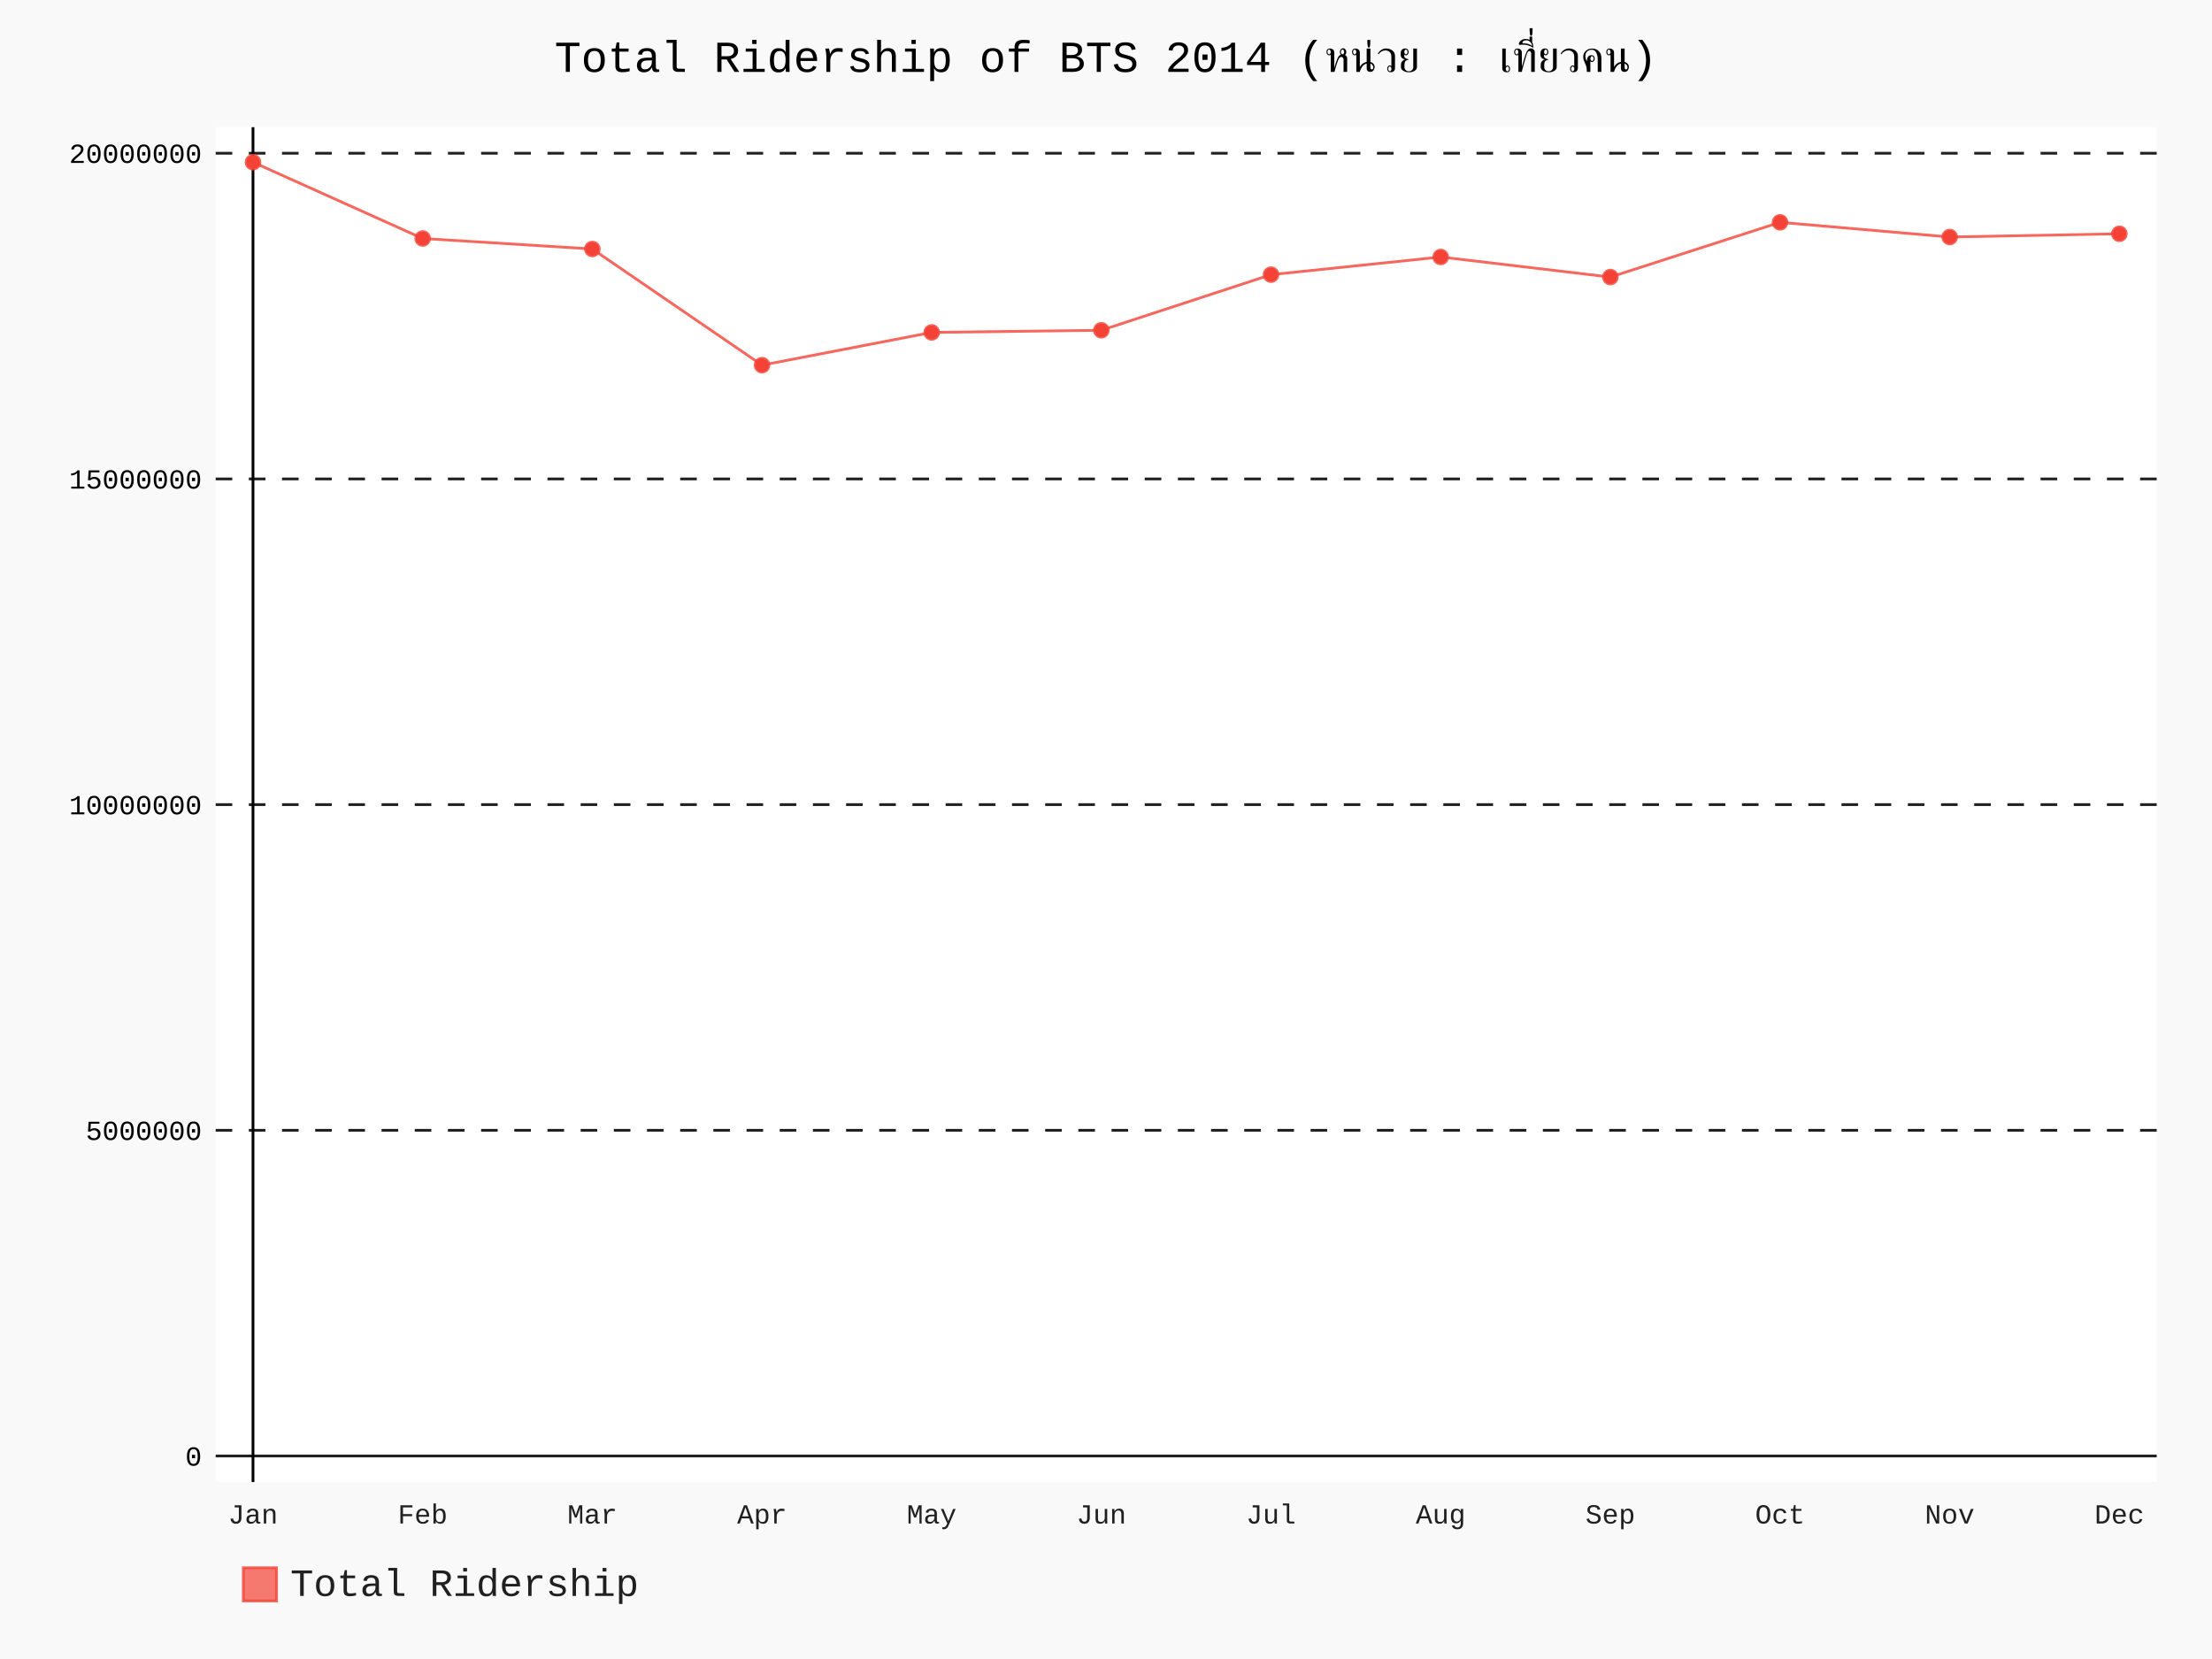
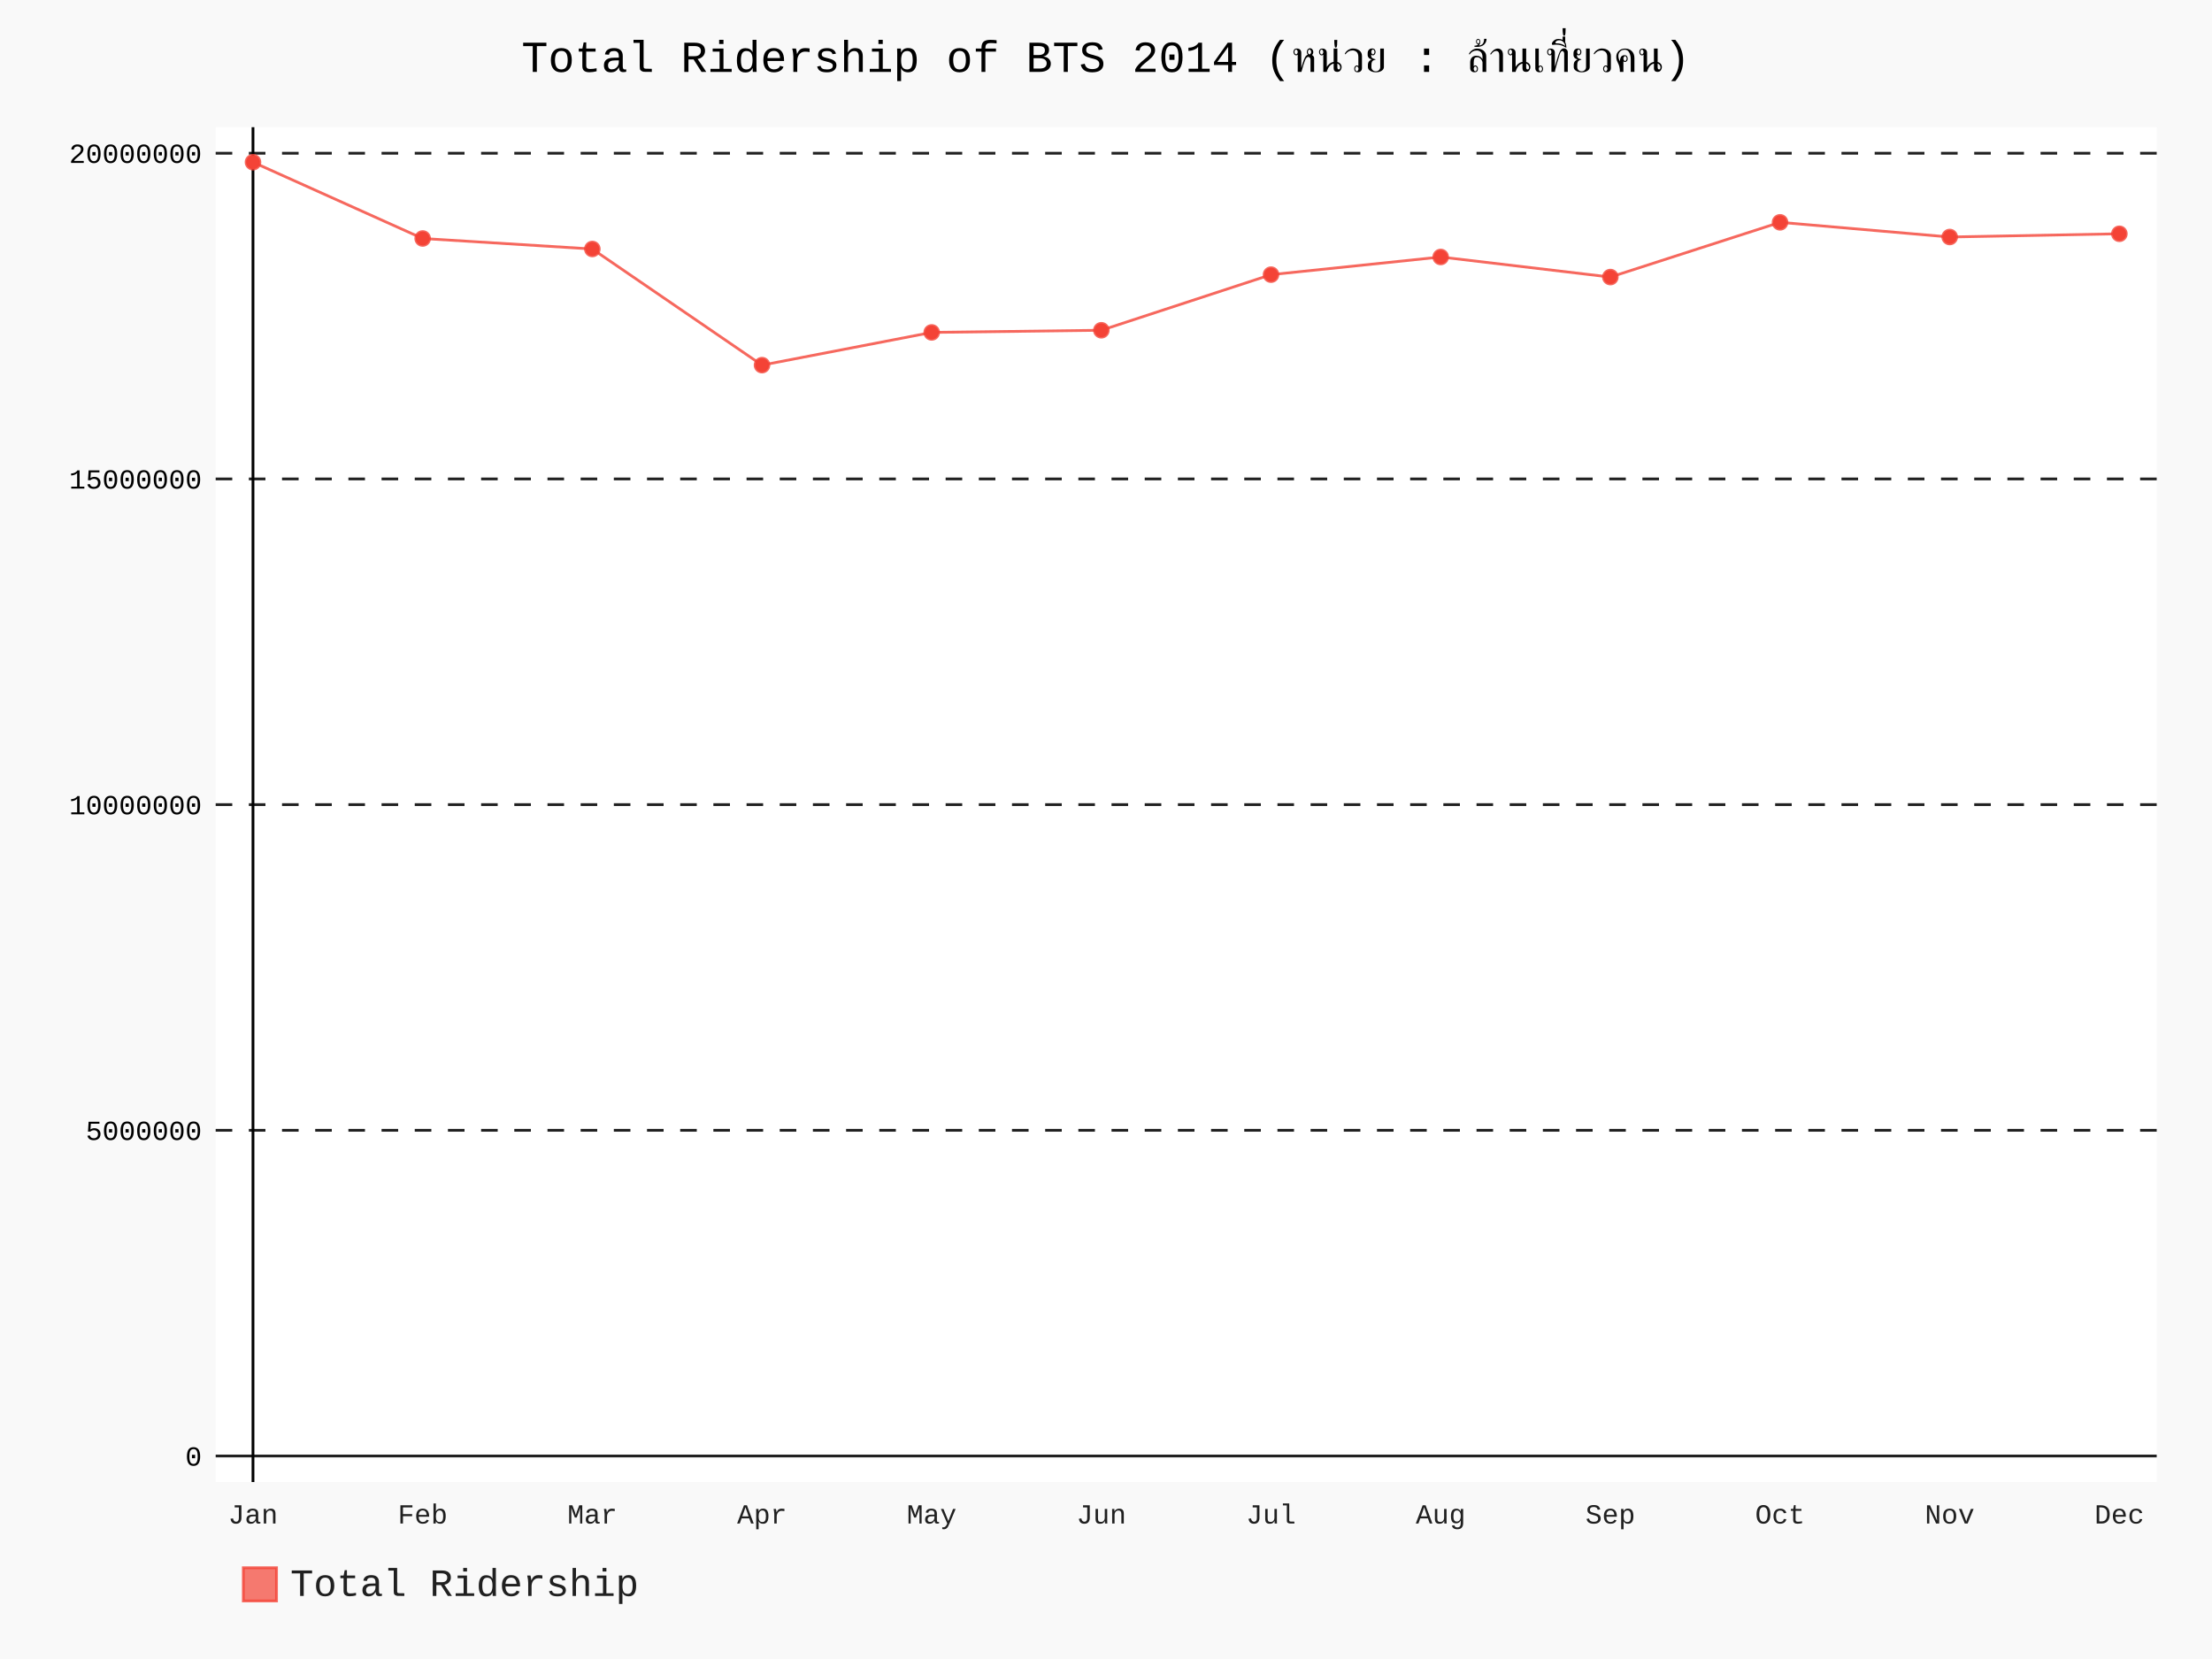
- <svg xmlns="http://www.w3.org/2000/svg" class="pygal-chart" id="chart-6e7b663e-7e59-429d-886b-bf10b1fc45a3" viewBox="0 0 800 600">
+ <svg xmlns="http://www.w3.org/2000/svg" class="pygal-chart" id="chart-74674cd8-fa21-4446-b752-3910047145dc" viewBox="0 0 800 600">
  <defs>
-     <style type="text/css">#chart-6e7b663e-7e59-429d-886b-bf10b1fc45a3{-webkit-user-select:none;-webkit-font-smoothing:antialiased;font-family:Consolas,"Liberation Mono",Menlo,Courier,monospace}#chart-6e7b663e-7e59-429d-886b-bf10b1fc45a3 .title{font-family:Consolas,"Liberation Mono",Menlo,Courier,monospace;font-size:16px}#chart-6e7b663e-7e59-429d-886b-bf10b1fc45a3 .legends .legend text{font-family:Consolas,"Liberation Mono",Menlo,Courier,monospace;font-size:14px}#chart-6e7b663e-7e59-429d-886b-bf10b1fc45a3 .axis text{font-family:Consolas,"Liberation Mono",Menlo,Courier,monospace;font-size:10px}#chart-6e7b663e-7e59-429d-886b-bf10b1fc45a3 .axis text.major{font-family:Consolas,"Liberation Mono",Menlo,Courier,monospace;font-size:10px}#chart-6e7b663e-7e59-429d-886b-bf10b1fc45a3 .text-overlay text.value{font-family:Consolas,"Liberation Mono",Menlo,Courier,monospace;font-size:16px}#chart-6e7b663e-7e59-429d-886b-bf10b1fc45a3 .text-overlay text.label{font-family:Consolas,"Liberation Mono",Menlo,Courier,monospace;font-size:10px}#chart-6e7b663e-7e59-429d-886b-bf10b1fc45a3 .tooltip{font-family:Consolas,"Liberation Mono",Menlo,Courier,monospace;font-size:14px}#chart-6e7b663e-7e59-429d-886b-bf10b1fc45a3 text.no_data{font-family:Consolas,"Liberation Mono",Menlo,Courier,monospace;font-size:64px}
- #chart-6e7b663e-7e59-429d-886b-bf10b1fc45a3{background-color:rgba(249,249,249,1)}#chart-6e7b663e-7e59-429d-886b-bf10b1fc45a3 path,#chart-6e7b663e-7e59-429d-886b-bf10b1fc45a3 line,#chart-6e7b663e-7e59-429d-886b-bf10b1fc45a3 rect,#chart-6e7b663e-7e59-429d-886b-bf10b1fc45a3 circle{-webkit-transition:150ms;-moz-transition:150ms;transition:150ms}#chart-6e7b663e-7e59-429d-886b-bf10b1fc45a3 .graph &gt; .background{fill:rgba(249,249,249,1)}#chart-6e7b663e-7e59-429d-886b-bf10b1fc45a3 .plot &gt; .background{fill:rgba(255,255,255,1)}#chart-6e7b663e-7e59-429d-886b-bf10b1fc45a3 .graph{fill:rgba(0,0,0,.87)}#chart-6e7b663e-7e59-429d-886b-bf10b1fc45a3 text.no_data{fill:rgba(0,0,0,1)}#chart-6e7b663e-7e59-429d-886b-bf10b1fc45a3 .title{fill:rgba(0,0,0,1)}#chart-6e7b663e-7e59-429d-886b-bf10b1fc45a3 .legends .legend text{fill:rgba(0,0,0,.87)}#chart-6e7b663e-7e59-429d-886b-bf10b1fc45a3 .legends .legend:hover text{fill:rgba(0,0,0,1)}#chart-6e7b663e-7e59-429d-886b-bf10b1fc45a3 .axis .line{stroke:rgba(0,0,0,1)}#chart-6e7b663e-7e59-429d-886b-bf10b1fc45a3 .axis .guide.line{stroke:rgba(0,0,0,.54)}#chart-6e7b663e-7e59-429d-886b-bf10b1fc45a3 .axis .major.line{stroke:rgba(0,0,0,.87)}#chart-6e7b663e-7e59-429d-886b-bf10b1fc45a3 .axis text.major{fill:rgba(0,0,0,1)}#chart-6e7b663e-7e59-429d-886b-bf10b1fc45a3 .axis.y .guides:hover .guide.line,#chart-6e7b663e-7e59-429d-886b-bf10b1fc45a3 .line-graph .axis.x .guides:hover .guide.line,#chart-6e7b663e-7e59-429d-886b-bf10b1fc45a3 .stackedline-graph .axis.x .guides:hover .guide.line,#chart-6e7b663e-7e59-429d-886b-bf10b1fc45a3 .xy-graph .axis.x .guides:hover .guide.line{stroke:rgba(0,0,0,1)}#chart-6e7b663e-7e59-429d-886b-bf10b1fc45a3 .axis .guides:hover text{fill:rgba(0,0,0,1)}#chart-6e7b663e-7e59-429d-886b-bf10b1fc45a3 .reactive{fill-opacity:.7;stroke-opacity:.8}#chart-6e7b663e-7e59-429d-886b-bf10b1fc45a3 .ci{stroke:rgba(0,0,0,.87)}#chart-6e7b663e-7e59-429d-886b-bf10b1fc45a3 .reactive.active,#chart-6e7b663e-7e59-429d-886b-bf10b1fc45a3 .active .reactive{fill-opacity:.8;stroke-opacity:.9;stroke-width:4}#chart-6e7b663e-7e59-429d-886b-bf10b1fc45a3 .ci .reactive.active{stroke-width:1.5}#chart-6e7b663e-7e59-429d-886b-bf10b1fc45a3 .series text{fill:rgba(0,0,0,1)}#chart-6e7b663e-7e59-429d-886b-bf10b1fc45a3 .tooltip rect{fill:rgba(255,255,255,1);stroke:rgba(0,0,0,1);-webkit-transition:opacity 150ms;-moz-transition:opacity 150ms;transition:opacity 150ms}#chart-6e7b663e-7e59-429d-886b-bf10b1fc45a3 .tooltip .label{fill:rgba(0,0,0,.87)}#chart-6e7b663e-7e59-429d-886b-bf10b1fc45a3 .tooltip .label{fill:rgba(0,0,0,.87)}#chart-6e7b663e-7e59-429d-886b-bf10b1fc45a3 .tooltip .legend{font-size:.8em;fill:rgba(0,0,0,.54)}#chart-6e7b663e-7e59-429d-886b-bf10b1fc45a3 .tooltip .x_label{font-size:.6em;fill:rgba(0,0,0,1)}#chart-6e7b663e-7e59-429d-886b-bf10b1fc45a3 .tooltip .xlink{font-size:.5em;text-decoration:underline}#chart-6e7b663e-7e59-429d-886b-bf10b1fc45a3 .tooltip .value{font-size:1.5em}#chart-6e7b663e-7e59-429d-886b-bf10b1fc45a3 .bound{font-size:.5em}#chart-6e7b663e-7e59-429d-886b-bf10b1fc45a3 .max-value{font-size:.75em;fill:rgba(0,0,0,.54)}#chart-6e7b663e-7e59-429d-886b-bf10b1fc45a3 .map-element{fill:rgba(255,255,255,1);stroke:rgba(0,0,0,.54) !important}#chart-6e7b663e-7e59-429d-886b-bf10b1fc45a3 .map-element .reactive{fill-opacity:inherit;stroke-opacity:inherit}#chart-6e7b663e-7e59-429d-886b-bf10b1fc45a3 .color-0,#chart-6e7b663e-7e59-429d-886b-bf10b1fc45a3 .color-0 a:visited{stroke:#F44336;fill:#F44336}#chart-6e7b663e-7e59-429d-886b-bf10b1fc45a3 .text-overlay .color-0 text{fill:black}
- #chart-6e7b663e-7e59-429d-886b-bf10b1fc45a3 text.no_data{text-anchor:middle}#chart-6e7b663e-7e59-429d-886b-bf10b1fc45a3 .guide.line{fill:none}#chart-6e7b663e-7e59-429d-886b-bf10b1fc45a3 .centered{text-anchor:middle}#chart-6e7b663e-7e59-429d-886b-bf10b1fc45a3 .title{text-anchor:middle}#chart-6e7b663e-7e59-429d-886b-bf10b1fc45a3 .legends .legend text{fill-opacity:1}#chart-6e7b663e-7e59-429d-886b-bf10b1fc45a3 .axis.x text{text-anchor:middle}#chart-6e7b663e-7e59-429d-886b-bf10b1fc45a3 .axis.x:not(.web) text[transform]{text-anchor:start}#chart-6e7b663e-7e59-429d-886b-bf10b1fc45a3 .axis.x:not(.web) text[transform].backwards{text-anchor:end}#chart-6e7b663e-7e59-429d-886b-bf10b1fc45a3 .axis.y text{text-anchor:end}#chart-6e7b663e-7e59-429d-886b-bf10b1fc45a3 .axis.y text[transform].backwards{text-anchor:start}#chart-6e7b663e-7e59-429d-886b-bf10b1fc45a3 .axis.y2 text{text-anchor:start}#chart-6e7b663e-7e59-429d-886b-bf10b1fc45a3 .axis.y2 text[transform].backwards{text-anchor:end}#chart-6e7b663e-7e59-429d-886b-bf10b1fc45a3 .axis .guide.line{stroke-dasharray:4,4}#chart-6e7b663e-7e59-429d-886b-bf10b1fc45a3 .axis .major.guide.line{stroke-dasharray:6,6}#chart-6e7b663e-7e59-429d-886b-bf10b1fc45a3 .horizontal .axis.y .guide.line,#chart-6e7b663e-7e59-429d-886b-bf10b1fc45a3 .horizontal .axis.y2 .guide.line,#chart-6e7b663e-7e59-429d-886b-bf10b1fc45a3 .vertical .axis.x .guide.line{opacity:0}#chart-6e7b663e-7e59-429d-886b-bf10b1fc45a3 .horizontal .axis.always_show .guide.line,#chart-6e7b663e-7e59-429d-886b-bf10b1fc45a3 .vertical .axis.always_show .guide.line{opacity:1 !important}#chart-6e7b663e-7e59-429d-886b-bf10b1fc45a3 .axis.y .guides:hover .guide.line,#chart-6e7b663e-7e59-429d-886b-bf10b1fc45a3 .axis.y2 .guides:hover .guide.line,#chart-6e7b663e-7e59-429d-886b-bf10b1fc45a3 .axis.x .guides:hover .guide.line{opacity:1}#chart-6e7b663e-7e59-429d-886b-bf10b1fc45a3 .axis .guides:hover text{opacity:1}#chart-6e7b663e-7e59-429d-886b-bf10b1fc45a3 .nofill{fill:none}#chart-6e7b663e-7e59-429d-886b-bf10b1fc45a3 .subtle-fill{fill-opacity:.2}#chart-6e7b663e-7e59-429d-886b-bf10b1fc45a3 .dot{stroke-width:1px;fill-opacity:1}#chart-6e7b663e-7e59-429d-886b-bf10b1fc45a3 .dot.active{stroke-width:5px}#chart-6e7b663e-7e59-429d-886b-bf10b1fc45a3 .dot.negative{fill:transparent}#chart-6e7b663e-7e59-429d-886b-bf10b1fc45a3 text,#chart-6e7b663e-7e59-429d-886b-bf10b1fc45a3 tspan{stroke:none !important}#chart-6e7b663e-7e59-429d-886b-bf10b1fc45a3 .series text.active{opacity:1}#chart-6e7b663e-7e59-429d-886b-bf10b1fc45a3 .tooltip rect{fill-opacity:.95;stroke-width:.5}#chart-6e7b663e-7e59-429d-886b-bf10b1fc45a3 .tooltip text{fill-opacity:1}#chart-6e7b663e-7e59-429d-886b-bf10b1fc45a3 .showable{visibility:hidden}#chart-6e7b663e-7e59-429d-886b-bf10b1fc45a3 .showable.shown{visibility:visible}#chart-6e7b663e-7e59-429d-886b-bf10b1fc45a3 .gauge-background{fill:rgba(229,229,229,1);stroke:none}#chart-6e7b663e-7e59-429d-886b-bf10b1fc45a3 .bg-lines{stroke:rgba(249,249,249,1);stroke-width:2px}</style>
+     <style type="text/css">#chart-74674cd8-fa21-4446-b752-3910047145dc{-webkit-user-select:none;-webkit-font-smoothing:antialiased;font-family:Consolas,"Liberation Mono",Menlo,Courier,monospace}#chart-74674cd8-fa21-4446-b752-3910047145dc .title{font-family:Consolas,"Liberation Mono",Menlo,Courier,monospace;font-size:16px}#chart-74674cd8-fa21-4446-b752-3910047145dc .legends .legend text{font-family:Consolas,"Liberation Mono",Menlo,Courier,monospace;font-size:14px}#chart-74674cd8-fa21-4446-b752-3910047145dc .axis text{font-family:Consolas,"Liberation Mono",Menlo,Courier,monospace;font-size:10px}#chart-74674cd8-fa21-4446-b752-3910047145dc .axis text.major{font-family:Consolas,"Liberation Mono",Menlo,Courier,monospace;font-size:10px}#chart-74674cd8-fa21-4446-b752-3910047145dc .text-overlay text.value{font-family:Consolas,"Liberation Mono",Menlo,Courier,monospace;font-size:16px}#chart-74674cd8-fa21-4446-b752-3910047145dc .text-overlay text.label{font-family:Consolas,"Liberation Mono",Menlo,Courier,monospace;font-size:10px}#chart-74674cd8-fa21-4446-b752-3910047145dc .tooltip{font-family:Consolas,"Liberation Mono",Menlo,Courier,monospace;font-size:14px}#chart-74674cd8-fa21-4446-b752-3910047145dc text.no_data{font-family:Consolas,"Liberation Mono",Menlo,Courier,monospace;font-size:64px}
+ #chart-74674cd8-fa21-4446-b752-3910047145dc{background-color:rgba(249,249,249,1)}#chart-74674cd8-fa21-4446-b752-3910047145dc path,#chart-74674cd8-fa21-4446-b752-3910047145dc line,#chart-74674cd8-fa21-4446-b752-3910047145dc rect,#chart-74674cd8-fa21-4446-b752-3910047145dc circle{-webkit-transition:150ms;-moz-transition:150ms;transition:150ms}#chart-74674cd8-fa21-4446-b752-3910047145dc .graph &gt; .background{fill:rgba(249,249,249,1)}#chart-74674cd8-fa21-4446-b752-3910047145dc .plot &gt; .background{fill:rgba(255,255,255,1)}#chart-74674cd8-fa21-4446-b752-3910047145dc .graph{fill:rgba(0,0,0,.87)}#chart-74674cd8-fa21-4446-b752-3910047145dc text.no_data{fill:rgba(0,0,0,1)}#chart-74674cd8-fa21-4446-b752-3910047145dc .title{fill:rgba(0,0,0,1)}#chart-74674cd8-fa21-4446-b752-3910047145dc .legends .legend text{fill:rgba(0,0,0,.87)}#chart-74674cd8-fa21-4446-b752-3910047145dc .legends .legend:hover text{fill:rgba(0,0,0,1)}#chart-74674cd8-fa21-4446-b752-3910047145dc .axis .line{stroke:rgba(0,0,0,1)}#chart-74674cd8-fa21-4446-b752-3910047145dc .axis .guide.line{stroke:rgba(0,0,0,.54)}#chart-74674cd8-fa21-4446-b752-3910047145dc .axis .major.line{stroke:rgba(0,0,0,.87)}#chart-74674cd8-fa21-4446-b752-3910047145dc .axis text.major{fill:rgba(0,0,0,1)}#chart-74674cd8-fa21-4446-b752-3910047145dc .axis.y .guides:hover .guide.line,#chart-74674cd8-fa21-4446-b752-3910047145dc .line-graph .axis.x .guides:hover .guide.line,#chart-74674cd8-fa21-4446-b752-3910047145dc .stackedline-graph .axis.x .guides:hover .guide.line,#chart-74674cd8-fa21-4446-b752-3910047145dc .xy-graph .axis.x .guides:hover .guide.line{stroke:rgba(0,0,0,1)}#chart-74674cd8-fa21-4446-b752-3910047145dc .axis .guides:hover text{fill:rgba(0,0,0,1)}#chart-74674cd8-fa21-4446-b752-3910047145dc .reactive{fill-opacity:.7;stroke-opacity:.8}#chart-74674cd8-fa21-4446-b752-3910047145dc .ci{stroke:rgba(0,0,0,.87)}#chart-74674cd8-fa21-4446-b752-3910047145dc .reactive.active,#chart-74674cd8-fa21-4446-b752-3910047145dc .active .reactive{fill-opacity:.8;stroke-opacity:.9;stroke-width:4}#chart-74674cd8-fa21-4446-b752-3910047145dc .ci .reactive.active{stroke-width:1.5}#chart-74674cd8-fa21-4446-b752-3910047145dc .series text{fill:rgba(0,0,0,1)}#chart-74674cd8-fa21-4446-b752-3910047145dc .tooltip rect{fill:rgba(255,255,255,1);stroke:rgba(0,0,0,1);-webkit-transition:opacity 150ms;-moz-transition:opacity 150ms;transition:opacity 150ms}#chart-74674cd8-fa21-4446-b752-3910047145dc .tooltip .label{fill:rgba(0,0,0,.87)}#chart-74674cd8-fa21-4446-b752-3910047145dc .tooltip .label{fill:rgba(0,0,0,.87)}#chart-74674cd8-fa21-4446-b752-3910047145dc .tooltip .legend{font-size:.8em;fill:rgba(0,0,0,.54)}#chart-74674cd8-fa21-4446-b752-3910047145dc .tooltip .x_label{font-size:.6em;fill:rgba(0,0,0,1)}#chart-74674cd8-fa21-4446-b752-3910047145dc .tooltip .xlink{font-size:.5em;text-decoration:underline}#chart-74674cd8-fa21-4446-b752-3910047145dc .tooltip .value{font-size:1.5em}#chart-74674cd8-fa21-4446-b752-3910047145dc .bound{font-size:.5em}#chart-74674cd8-fa21-4446-b752-3910047145dc .max-value{font-size:.75em;fill:rgba(0,0,0,.54)}#chart-74674cd8-fa21-4446-b752-3910047145dc .map-element{fill:rgba(255,255,255,1);stroke:rgba(0,0,0,.54) !important}#chart-74674cd8-fa21-4446-b752-3910047145dc .map-element .reactive{fill-opacity:inherit;stroke-opacity:inherit}#chart-74674cd8-fa21-4446-b752-3910047145dc .color-0,#chart-74674cd8-fa21-4446-b752-3910047145dc .color-0 a:visited{stroke:#F44336;fill:#F44336}#chart-74674cd8-fa21-4446-b752-3910047145dc .text-overlay .color-0 text{fill:black}
+ #chart-74674cd8-fa21-4446-b752-3910047145dc text.no_data{text-anchor:middle}#chart-74674cd8-fa21-4446-b752-3910047145dc .guide.line{fill:none}#chart-74674cd8-fa21-4446-b752-3910047145dc .centered{text-anchor:middle}#chart-74674cd8-fa21-4446-b752-3910047145dc .title{text-anchor:middle}#chart-74674cd8-fa21-4446-b752-3910047145dc .legends .legend text{fill-opacity:1}#chart-74674cd8-fa21-4446-b752-3910047145dc .axis.x text{text-anchor:middle}#chart-74674cd8-fa21-4446-b752-3910047145dc .axis.x:not(.web) text[transform]{text-anchor:start}#chart-74674cd8-fa21-4446-b752-3910047145dc .axis.x:not(.web) text[transform].backwards{text-anchor:end}#chart-74674cd8-fa21-4446-b752-3910047145dc .axis.y text{text-anchor:end}#chart-74674cd8-fa21-4446-b752-3910047145dc .axis.y text[transform].backwards{text-anchor:start}#chart-74674cd8-fa21-4446-b752-3910047145dc .axis.y2 text{text-anchor:start}#chart-74674cd8-fa21-4446-b752-3910047145dc .axis.y2 text[transform].backwards{text-anchor:end}#chart-74674cd8-fa21-4446-b752-3910047145dc .axis .guide.line{stroke-dasharray:4,4}#chart-74674cd8-fa21-4446-b752-3910047145dc .axis .major.guide.line{stroke-dasharray:6,6}#chart-74674cd8-fa21-4446-b752-3910047145dc .horizontal .axis.y .guide.line,#chart-74674cd8-fa21-4446-b752-3910047145dc .horizontal .axis.y2 .guide.line,#chart-74674cd8-fa21-4446-b752-3910047145dc .vertical .axis.x .guide.line{opacity:0}#chart-74674cd8-fa21-4446-b752-3910047145dc .horizontal .axis.always_show .guide.line,#chart-74674cd8-fa21-4446-b752-3910047145dc .vertical .axis.always_show .guide.line{opacity:1 !important}#chart-74674cd8-fa21-4446-b752-3910047145dc .axis.y .guides:hover .guide.line,#chart-74674cd8-fa21-4446-b752-3910047145dc .axis.y2 .guides:hover .guide.line,#chart-74674cd8-fa21-4446-b752-3910047145dc .axis.x .guides:hover .guide.line{opacity:1}#chart-74674cd8-fa21-4446-b752-3910047145dc .axis .guides:hover text{opacity:1}#chart-74674cd8-fa21-4446-b752-3910047145dc .nofill{fill:none}#chart-74674cd8-fa21-4446-b752-3910047145dc .subtle-fill{fill-opacity:.2}#chart-74674cd8-fa21-4446-b752-3910047145dc .dot{stroke-width:1px;fill-opacity:1}#chart-74674cd8-fa21-4446-b752-3910047145dc .dot.active{stroke-width:5px}#chart-74674cd8-fa21-4446-b752-3910047145dc .dot.negative{fill:transparent}#chart-74674cd8-fa21-4446-b752-3910047145dc text,#chart-74674cd8-fa21-4446-b752-3910047145dc tspan{stroke:none !important}#chart-74674cd8-fa21-4446-b752-3910047145dc .series text.active{opacity:1}#chart-74674cd8-fa21-4446-b752-3910047145dc .tooltip rect{fill-opacity:.95;stroke-width:.5}#chart-74674cd8-fa21-4446-b752-3910047145dc .tooltip text{fill-opacity:1}#chart-74674cd8-fa21-4446-b752-3910047145dc .showable{visibility:hidden}#chart-74674cd8-fa21-4446-b752-3910047145dc .showable.shown{visibility:visible}#chart-74674cd8-fa21-4446-b752-3910047145dc .gauge-background{fill:rgba(229,229,229,1);stroke:none}#chart-74674cd8-fa21-4446-b752-3910047145dc .bg-lines{stroke:rgba(249,249,249,1);stroke-width:2px}</style>
  </defs>
  <g class="graph line-graph vertical">
    <rect class="background" height="600" width="800" x="0" y="0" />
    <g class="plot" transform="translate(78, 46)">
      <rect class="background" height="490.0" width="702.0" x="0" y="0" />
      <g class="axis y always_show">
        <g class="guides">
          <path class="axis major line" d="M0 480.577 h702" />
          <text class="major" x="-5" y="484.077">0</text>
        </g>
        <g class="guides">
          <path class="major guide line" d="M0 362.788 h702" />
          <text class="major" x="-5" y="366.288">5000000</text>
        </g>
        <g class="guides">
          <path class="major guide line" d="M0 245 h702" />
          <text class="major" x="-5" y="248.5">10000000</text>
        </g>
        <g class="guides">
          <path class="major guide line" d="M0 127.212 h702" />
          <text class="major" x="-5" y="130.712">15000000</text>
        </g>
        <g class="guides">
          <path class="major guide line" d="M0 9.423 h702" />
          <text class="major" x="-5" y="12.923">20000000</text>
        </g>
      </g>
      <g class="axis x">
        <g class="guides">
          <path class="line" d="M13.5 0 v490" />
          <text class="" x="13.5" y="505.0">Jan</text>
        </g>
        <g class="guides">
          <path class="guide line" d="M74.864 0 v490" />
          <text class="" x="74.864" y="505.0">Feb</text>
        </g>
        <g class="guides">
          <path class="guide line" d="M136.227 0 v490" />
          <text class="" x="136.227" y="505.0">Mar</text>
        </g>
        <g class="guides">
          <path class="guide line" d="M197.591 0 v490" />
          <text class="" x="197.591" y="505.0">Apr</text>
        </g>
        <g class="guides">
          <path class="guide line" d="M258.955 0 v490" />
          <text class="" x="258.955" y="505.0">May</text>
        </g>
        <g class="guides">
          <path class="guide line" d="M320.318 0 v490" />
          <text class="" x="320.318" y="505.0">Jun</text>
        </g>
        <g class="guides">
          <path class="guide line" d="M381.682 0 v490" />
          <text class="" x="381.682" y="505.0">Jul</text>
        </g>
        <g class="guides">
          <path class="guide line" d="M443.045 0 v490" />
          <text class="" x="443.045" y="505.0">Aug</text>
        </g>
        <g class="guides">
          <path class="guide line" d="M504.409 0 v490" />
          <text class="" x="504.409" y="505.0">Sep</text>
        </g>
        <g class="guides">
          <path class="guide line" d="M565.773 0 v490" />
          <text class="" x="565.773" y="505.0">Oct</text>
        </g>
        <g class="guides">
          <path class="guide line" d="M627.136 0 v490" />
          <text class="" x="627.136" y="505.0">Nov</text>
        </g>
        <g class="guides">
          <path class="guide line" d="M688.5 0 v490" />
          <text class="" x="688.5" y="505.0">Dec</text>
        </g>
      </g>
      <g class="series serie-0 color-0">
        <path class="line reactive nofill" d="M13.5 12.658 L74.864 40.251 136.227 44.052 197.591 86.058 258.955 74.221 320.318 73.443 381.682 53.332 443.045 46.942 504.409 54.206 565.773 34.406 627.136 39.718 688.5 38.552" />
      </g>
    </g>
    <g class="titles">
-       <text class="title plot_title" x="400.0" y="26">Total Ridership of BTS 2014 (หน่วย : เที่ยวคน)</text>
+       <text class="title plot_title" x="400.0" y="26">Total Ridership of BTS 2014 (หน่วย : ล้านเที่ยวคน)</text>
    </g>
    <g class="plot overlay" transform="translate(78, 46)">
      <g class="series serie-0 color-0">
        <g class="dots">
          <circle class="dot reactive tooltip-trigger" cx="13.5" cy="12.658" r="2.5" />
        </g>
        <g class="dots">
          <circle class="dot reactive tooltip-trigger" cx="74.864" cy="40.251" r="2.5" />
        </g>
        <g class="dots">
          <circle class="dot reactive tooltip-trigger" cx="136.227" cy="44.052" r="2.5" />
        </g>
        <g class="dots">
          <circle class="dot reactive tooltip-trigger" cx="197.591" cy="86.058" r="2.5" />
        </g>
        <g class="dots">
          <circle class="dot reactive tooltip-trigger" cx="258.955" cy="74.221" r="2.5" />
        </g>
        <g class="dots">
          <circle class="dot reactive tooltip-trigger" cx="320.318" cy="73.443" r="2.5" />
        </g>
        <g class="dots">
          <circle class="dot reactive tooltip-trigger" cx="381.682" cy="53.332" r="2.5" />
        </g>
        <g class="dots">
          <circle class="dot reactive tooltip-trigger" cx="443.045" cy="46.942" r="2.5" />
        </g>
        <g class="dots">
          <circle class="dot reactive tooltip-trigger" cx="504.409" cy="54.206" r="2.5" />
        </g>
        <g class="dots">
          <circle class="dot reactive tooltip-trigger" cx="565.773" cy="34.406" r="2.5" />
        </g>
        <g class="dots">
          <circle class="dot reactive tooltip-trigger" cx="627.136" cy="39.718" r="2.5" />
        </g>
        <g class="dots">
          <circle class="dot reactive tooltip-trigger" cx="688.5" cy="38.552" r="2.5" />
        </g>
      </g>
    </g>
    <g class="plot text-overlay" transform="translate(78, 46)">
      <g class="series serie-0 color-0" />
    </g>
    <g class="plot tooltip-overlay" transform="translate(78, 46)">
      <g class="tooltip" style="opacity: 0" transform="translate(0 0)">
        <rect class="tooltip-box" height="0" rx="0" ry="0" width="0" />
        <g class="text" />
      </g>
    </g>
    <g class="legends" transform="translate(88, 566)">
      <g class="legend reactive activate-serie" id="activate-serie-0">
        <rect class="color-0 reactive" height="12" width="12" x="0.0" y="1.0" />
        <text x="17.0" y="11.2">Total Ridership</text>
      </g>
    </g>
  </g>
</svg>
